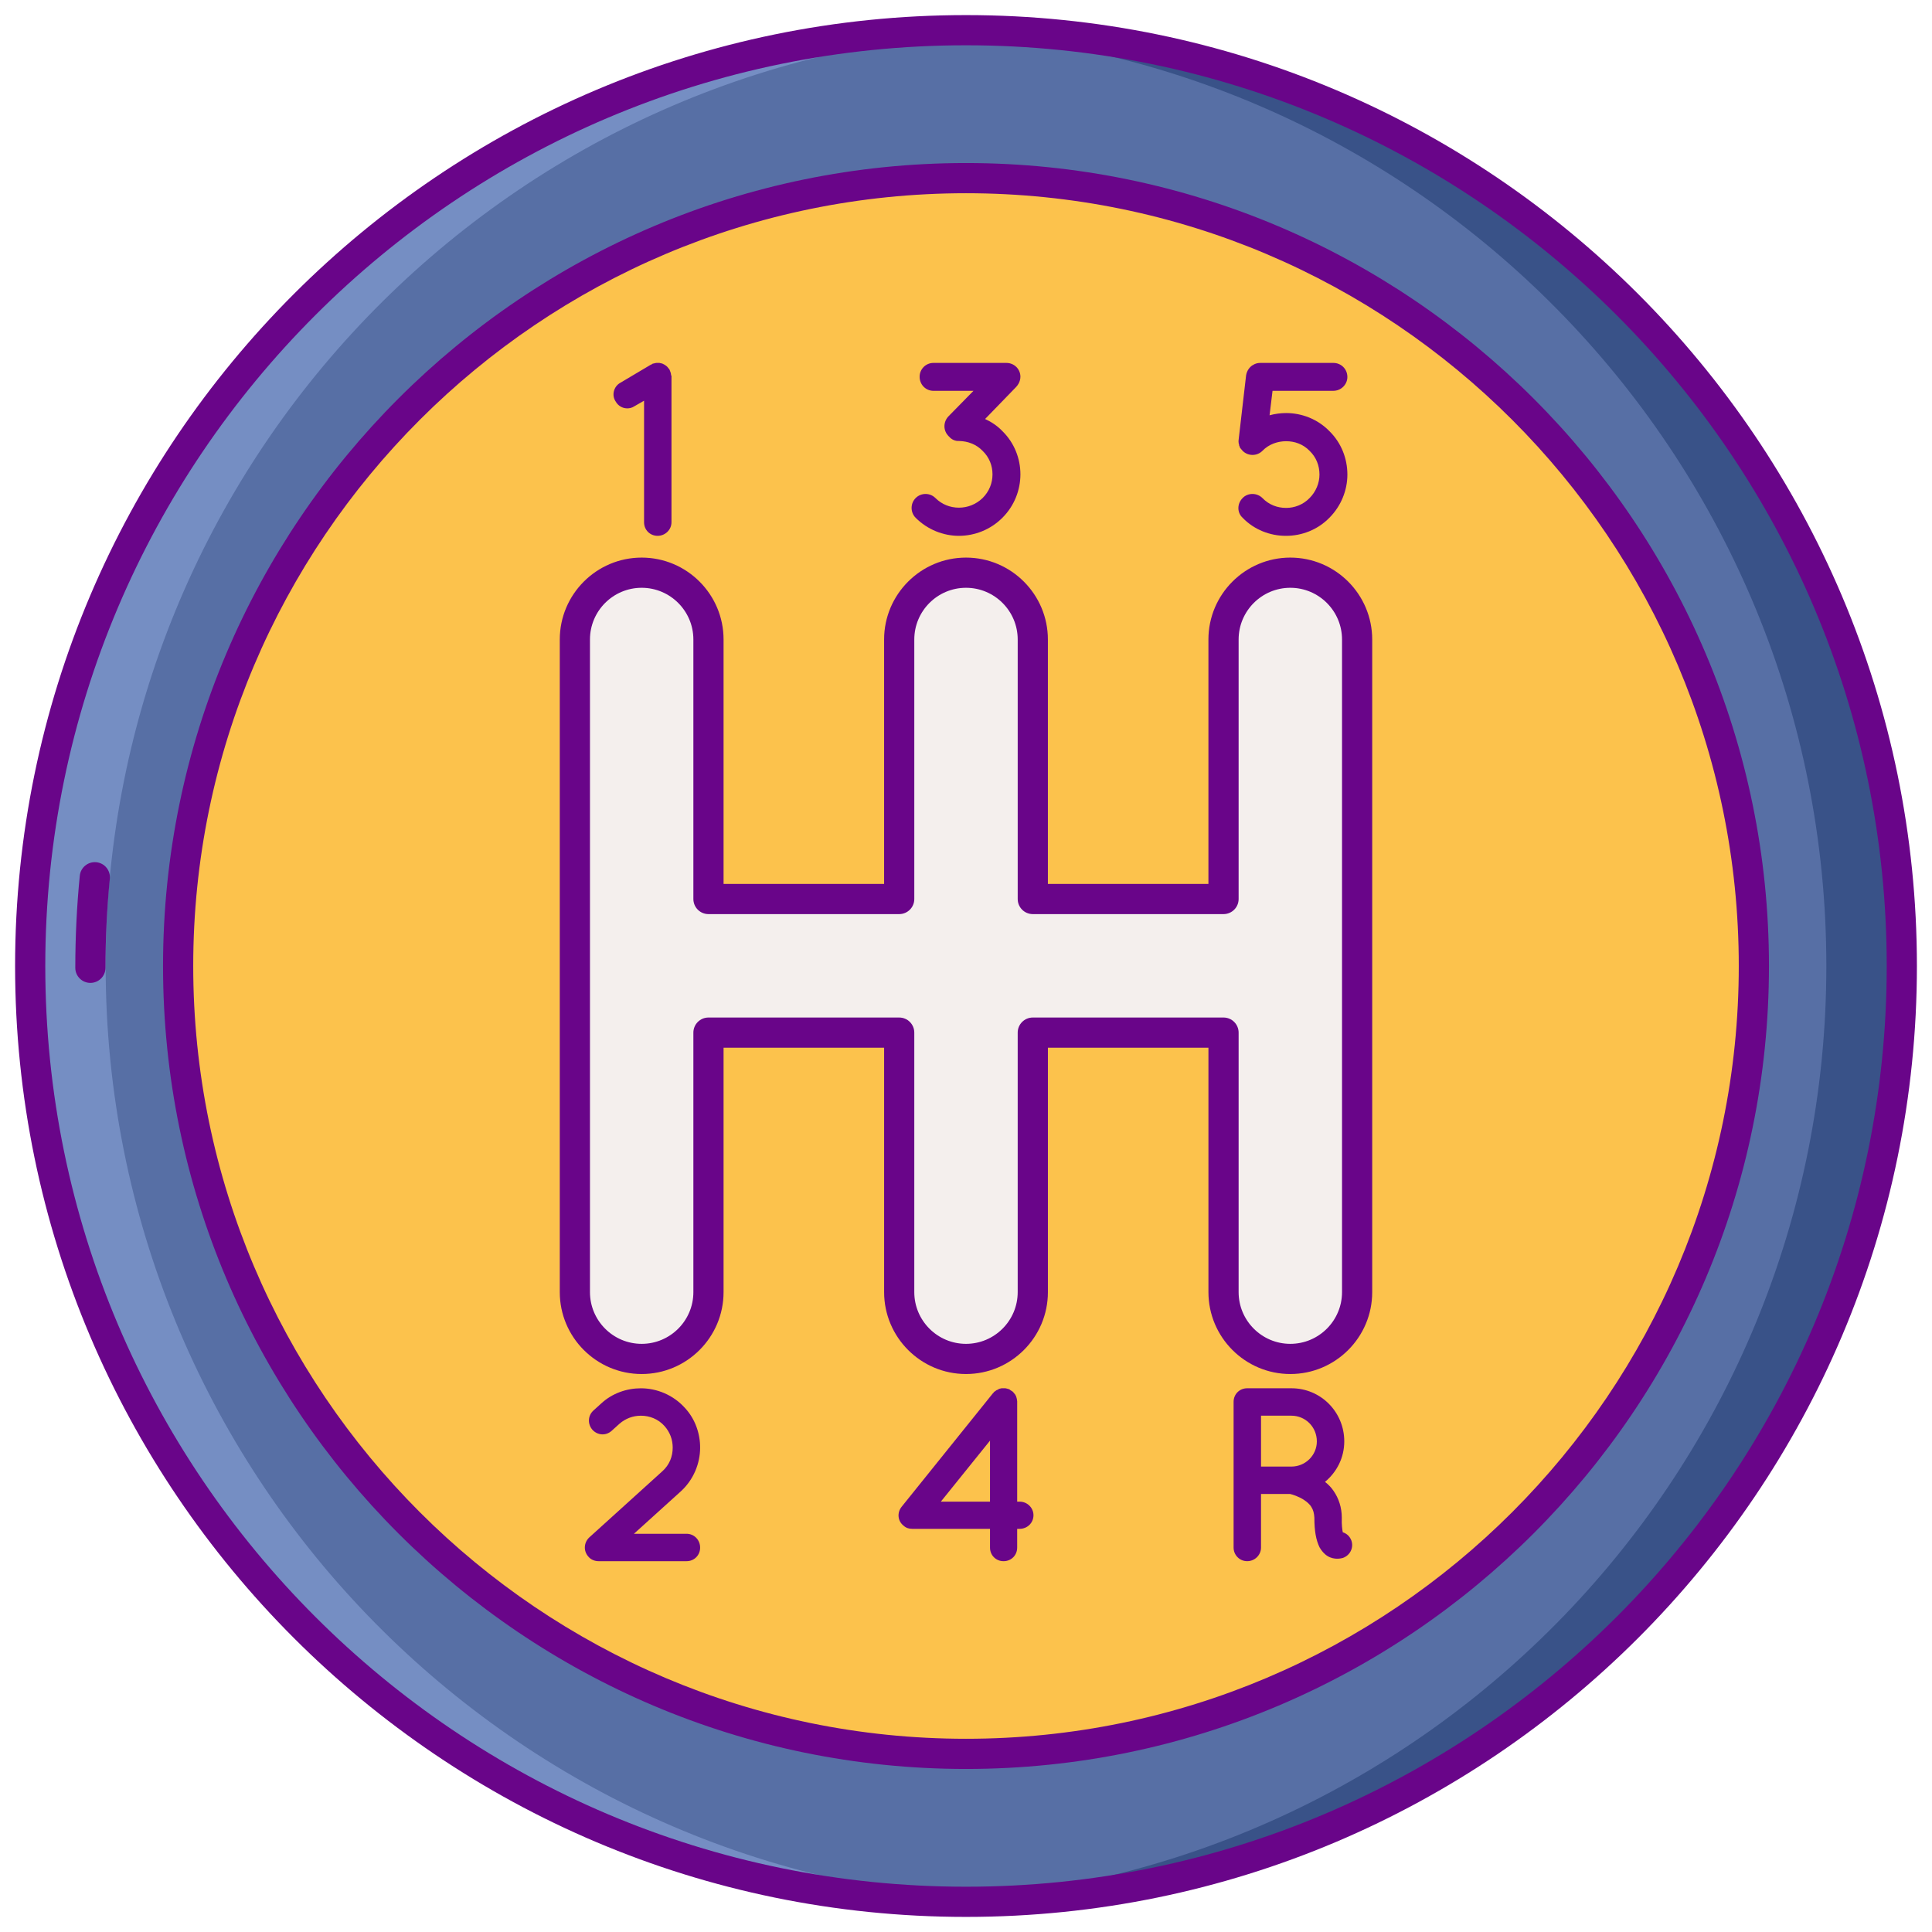
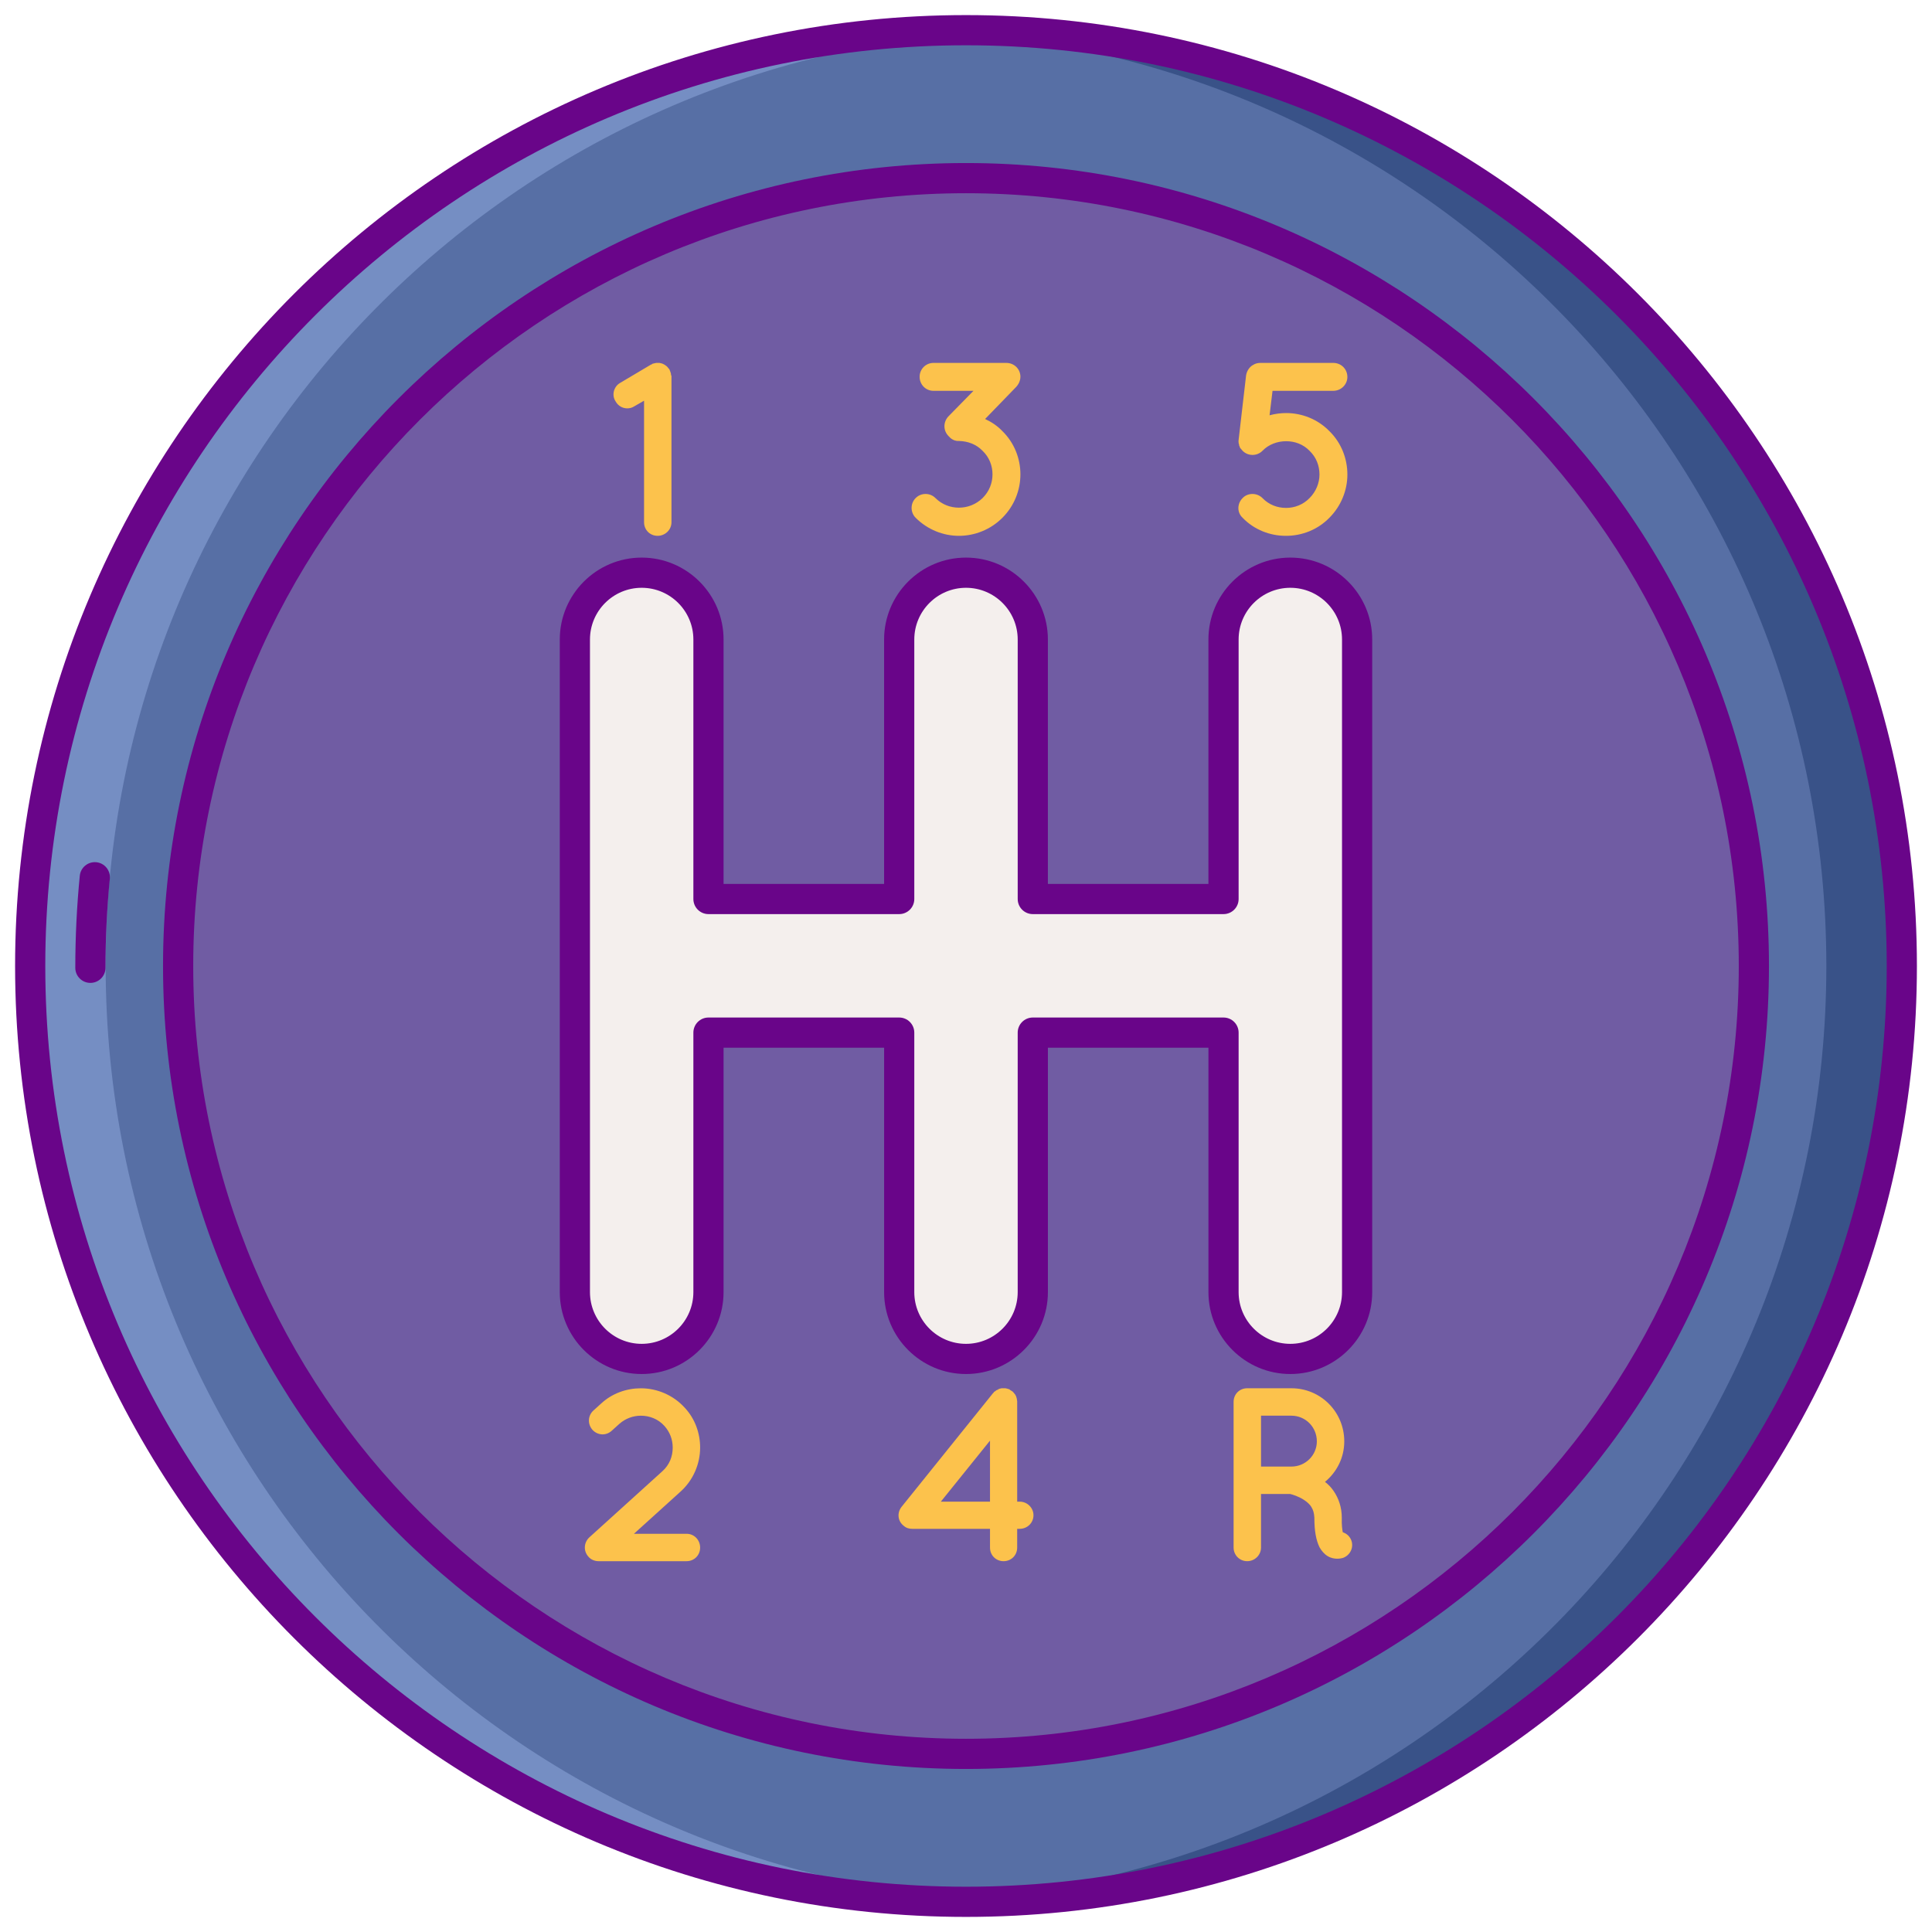
<svg xmlns="http://www.w3.org/2000/svg" viewBox="0 0 256 256" width="64px" height="64px">
  <circle cx="128" cy="128" r="124" fill="#576fa5" />
  <path fill="#758ec3" d="M14,128C14,61.192,66.836,6.734,133,4.109C131.341,4.043,129.675,4,128,4C59.517,4,4,59.517,4,128 s55.517,124,124,124c1.675,0,3.341-0.043,5-0.109C66.836,249.266,14,194.808,14,128z" />
  <path fill="#395288" d="M242,128c0,66.808-52.836,121.266-119,123.891c1.659,0.066,3.324,0.109,5,0.109c68.483,0,124-55.517,124-124 S196.483,4,128,4c-1.676,0-3.341,0.043-5,0.109C189.164,6.734,242,61.192,242,128z" />
-   <circle cx="128" cy="128" r="104.397" fill="#fcc24c" />
+   <circle cx="128" cy="128" r="104.397" fill="#705ca3" />
  <path fill="#f4efed" d="M170.975,75.886c-4.888,0-8.851,3.963-8.851,8.851v34.387h-25.272V84.737c0-4.888-3.963-8.851-8.851-8.851 c-4.889,0-8.851,3.963-8.851,8.851v34.387H93.877V84.737c0-4.888-3.963-8.851-8.851-8.851c-4.888,0-8.851,3.963-8.851,8.851 v86.477c0,4.888,3.963,8.851,8.851,8.851c4.889,0,8.851-3.963,8.851-8.851v-34.387h25.272v34.387c0,4.888,3.963,8.851,8.851,8.851 c4.888,0,8.851-3.963,8.851-8.851v-34.387h25.272v34.387c0,4.888,3.963,8.851,8.851,8.851c4.888,0,8.851-3.963,8.851-8.851V84.737 C179.826,79.849,175.863,75.886,170.975,75.886z" />
  <path fill="#690589" d="M128,254C58.523,254,2,197.477,2,128S58.523,2,128,2s126,56.523,126,126S197.477,254,128,254z M128,6 C60.729,6,6,60.729,6,128s54.729,122,122,122s122-54.729,122-122S195.271,6,128,6z" />
  <path fill="#690589" d="M11.977,130.239c-1.104,0-2-0.896-2-2c0-4.071,0.2-8.174,0.595-12.195c0.107-1.1,1.092-1.901,2.186-1.795 c1.099,0.107,1.903,1.086,1.795,2.186c-0.382,3.892-0.575,7.863-0.575,11.805C13.977,129.344,13.081,130.239,11.977,130.239z" />
  <path fill="#690589" d="M128,234.397c-58.668,0-106.397-47.729-106.397-106.397S69.332,21.603,128,21.603S234.397,69.332,234.397,128 S186.668,234.397,128,234.397z M128,25.603C71.538,25.603,25.603,71.538,25.603,128S71.538,230.397,128,230.397 S230.397,184.462,230.397,128S184.462,25.603,128,25.603z" />
  <path fill="#690589" d="M170.975,182.065c-5.983,0-10.851-4.868-10.851-10.852v-32.387h-21.272v32.387 c0,5.983-4.868,10.852-10.851,10.852s-10.851-4.868-10.851-10.852v-32.387H95.876v32.387c0,5.983-4.868,10.852-10.851,10.852 s-10.851-4.868-10.851-10.852V84.737c0-5.983,4.868-10.852,10.851-10.852s10.851,4.868,10.851,10.852v32.387h21.272V84.737 c0-5.983,4.868-10.852,10.851-10.852s10.851,4.868,10.851,10.852v32.387h21.272V84.737c0-5.983,4.868-10.852,10.851-10.852 s10.851,4.868,10.851,10.852v86.477C181.826,177.197,176.958,182.065,170.975,182.065z M136.851,134.827h25.272 c1.104,0,2,0.896,2,2v34.387c0,3.778,3.073,6.852,6.851,6.852s6.851-3.073,6.851-6.852V84.737c0-3.778-3.073-6.852-6.851-6.852 s-6.851,3.073-6.851,6.852v34.387c0,1.104-0.896,2-2,2h-25.272c-1.104,0-2-0.896-2-2V84.737c0-3.778-3.073-6.852-6.851-6.852 s-6.851,3.073-6.851,6.852v34.387c0,1.104-0.896,2-2,2H93.876c-1.104,0-2-0.896-2-2V84.737c0-3.778-3.073-6.852-6.851-6.852 s-6.851,3.073-6.851,6.852v86.477c0,3.778,3.073,6.852,6.851,6.852s6.851-3.073,6.851-6.852v-34.387c0-1.104,0.896-2,2-2h25.272 c1.104,0,2,0.896,2,2v34.387c0,3.778,3.073,6.852,6.851,6.852s6.851-3.073,6.851-6.852v-34.387 C134.851,135.723,135.747,134.827,136.851,134.827z" />
-   <path fill="#690589" d="M88.974,49.888V69.2c0,1.015-0.851,1.801-1.833,1.801c-1.015,0-1.8-0.786-1.8-1.801V53.096l-1.31,0.752 c-0.295,0.196-0.622,0.262-0.917,0.262c-0.622,0-1.211-0.327-1.538-0.916c-0.557-0.818-0.262-1.964,0.589-2.455l4.026-2.389 c0.033-0.033,0.098-0.033,0.131-0.065c0.066,0,0.098-0.066,0.164-0.099c0.065,0,0.131-0.033,0.196-0.033 c0.033-0.033,0.098-0.033,0.131-0.033c0.065-0.033,0.163-0.033,0.229-0.033c0.033,0,0.066,0,0.098,0h0.033 c0.098,0,0.164,0,0.229,0c0.033,0.033,0.098,0.033,0.131,0.033c0.098,0,0.131,0.033,0.196,0.065c0.033,0,0.098,0,0.131,0.033 c0.098,0.066,0.131,0.099,0.196,0.099c0.033,0.033,0.065,0.065,0.131,0.098c0.033,0.033,0.098,0.065,0.131,0.099 c0.066,0.033,0.098,0.098,0.131,0.13c0.033,0.033,0.066,0.066,0.098,0.131c0.033,0.033,0.098,0.098,0.131,0.131l0.033,0.065 c0,0.033,0.033,0.065,0.033,0.098c0.033,0.066,0.066,0.099,0.066,0.164c0.033,0.065,0.033,0.131,0.065,0.164 c0,0.065,0.033,0.131,0.033,0.164c0,0.098,0,0.163,0.065,0.229C88.974,49.822,88.974,49.855,88.974,49.888z" />
-   <path fill="#690589" d="M132.82,57.123c1.604,1.571,2.39,3.666,2.39,5.728s-0.786,4.157-2.39,5.76 c-1.571,1.572-3.666,2.39-5.761,2.39c-2.062,0-4.157-0.818-5.728-2.39c-0.72-0.72-0.72-1.898,0-2.618 c0.72-0.721,1.898-0.721,2.619,0c0.851,0.851,1.964,1.276,3.11,1.276c1.146,0,2.258-0.425,3.142-1.276 c0.884-0.884,1.309-1.997,1.309-3.142c0-1.146-0.426-2.259-1.309-3.11c-0.851-0.884-1.964-1.277-3.11-1.309 c-0.524,0.033-1.015-0.196-1.342-0.589c-0.033,0-0.033,0-0.033-0.033c-0.753-0.721-0.753-1.866-0.066-2.619l3.339-3.404h-5.302 c-1.015,0-1.833-0.818-1.833-1.866c0-1.015,0.818-1.833,1.833-1.833h9.656c1.048,0,1.866,0.818,1.866,1.833 c0,0.328-0.098,0.622-0.229,0.884c-0.098,0.164-0.197,0.328-0.327,0.459l-4.124,4.255C131.38,55.911,132.165,56.435,132.82,57.123 z" />
-   <path fill="#690589" d="M176.146,57.122c1.604,1.571,2.389,3.666,2.389,5.761c0,2.062-0.818,4.157-2.389,5.729 C174.575,70.215,172.48,71,170.418,71c-0.066,0-0.066,0-0.066,0c-2.029,0-4.157-0.786-5.695-2.389 c-0.753-0.688-0.753-1.866,0-2.619c0.687-0.72,1.898-0.72,2.619,0c0.851,0.884,1.964,1.309,3.142,1.309 c1.113,0,2.258-0.425,3.11-1.309c0.851-0.851,1.309-1.996,1.309-3.11c0-1.178-0.425-2.291-1.309-3.142 c-0.852-0.884-1.964-1.277-3.11-1.277c-1.113,0-2.291,0.393-3.142,1.277c-0.72,0.721-1.898,0.721-2.619,0 c-0.131-0.13-0.229-0.294-0.36-0.425c0-0.065,0-0.098-0.033-0.098c0-0.066-0.033-0.131-0.065-0.164 c0-0.099-0.033-0.164-0.033-0.229c0-0.033-0.033-0.033-0.033-0.065c-0.033-0.196-0.033-0.393,0-0.557l0.982-8.478 c0.098-0.556,0.393-1.014,0.818-1.309c0.066-0.033,0.098-0.033,0.131-0.065c0.033-0.033,0.066-0.033,0.098-0.065 c0.262-0.131,0.524-0.197,0.851-0.197h9.656c1.047,0,1.865,0.818,1.865,1.866c0,0.981-0.818,1.832-1.865,1.832h-8.052 l-0.393,3.241c0.72-0.196,1.473-0.295,2.193-0.295C172.48,54.732,174.575,55.518,176.146,57.122z" />
-   <path fill="#690589" d="M92.771,205.065c0,1.015-0.786,1.801-1.801,1.801H79.383c0,0,0,0-0.033,0h-0.033 c-0.491,0-1.015-0.196-1.342-0.589c-0.687-0.752-0.622-1.866,0.098-2.553l9.689-8.772c0.949-0.851,1.375-1.964,1.375-3.142 c0-1.047-0.36-2.03-1.08-2.847c-0.851-0.95-1.997-1.375-3.142-1.375c-1.015,0-2.03,0.36-2.848,1.08l-1.014,0.917 c-0.753,0.687-1.866,0.621-2.553-0.131c-0.655-0.753-0.622-1.866,0.131-2.553l1.014-0.917c1.473-1.374,3.405-2.029,5.27-2.029 c2.127,0,4.288,0.884,5.826,2.585c1.375,1.473,2.03,3.404,2.03,5.27c0,2.127-0.884,4.288-2.586,5.827l-6.186,5.597h6.972 C91.985,203.232,92.771,204.051,92.771,205.065z" />
-   <path fill="#690589" d="M136.941,200.777c0,1.015-0.818,1.801-1.833,1.801h-0.327v2.487c0,1.015-0.786,1.801-1.8,1.801 c-1.015,0-1.8-0.786-1.8-1.801v-2.487h-10.245h-0.033h-0.033c-0.393,0-0.785-0.099-1.113-0.393 c-0.818-0.622-0.916-1.736-0.294-2.52l12.111-15.057c0.033,0,0.033-0.033,0.066-0.066c0.033-0.033,0.065-0.065,0.098-0.13 c0.098-0.033,0.131-0.066,0.163-0.099c0.033-0.033,0.098-0.065,0.131-0.098c0.065-0.033,0.098-0.065,0.196-0.065 c0.033-0.066,0.065-0.099,0.131-0.099c0.033-0.033,0.098-0.033,0.196-0.065c0.033,0,0.098,0,0.131-0.033c0.065,0,0.163,0,0.229,0 c0,0,0.033,0,0.066,0c0.033,0,0.033,0,0.065,0c0.066,0,0.164,0,0.197,0c0.066,0.033,0.098,0.033,0.164,0.033 c0.033,0.033,0.131,0.033,0.196,0.065c0.033,0,0.098,0.033,0.131,0.033c0.065,0.066,0.131,0.099,0.163,0.131 c0.066,0.033,0.098,0.065,0.164,0.098c0,0,0.033,0,0.033,0.033c0.033,0,0.098,0.033,0.098,0.066 c0.066,0.065,0.098,0.098,0.131,0.13c0.033,0.034,0.065,0.099,0.098,0.131c0.033,0.033,0.066,0.065,0.131,0.164 c0,0.033,0.033,0.098,0.065,0.13c0.033,0.066,0.033,0.099,0.066,0.196c0,0.034,0.033,0.099,0.033,0.131 c0.033,0.065,0.033,0.099,0.033,0.197c0,0.065,0.033,0.098,0.033,0.164c0,0.033,0,0.065,0,0.098v13.224h0.327 C136.123,198.976,136.941,199.795,136.941,200.777z M131.18,190.892l-6.514,8.084h6.514V190.892z" />
-   <path fill="#690589" d="M179.072,204.148c0.327,0.95-0.197,1.964-1.146,2.291c-0.131,0.033-0.393,0.098-0.72,0.098c0,0,0,0-0.033,0 c-0.327,0-0.818-0.065-1.277-0.359c-0.426-0.262-0.786-0.688-1.047-1.146c-0.458-0.949-0.688-2.128-0.688-3.928 c-0.033-0.621-0.163-1.047-0.392-1.407c-0.197-0.36-0.589-0.688-0.982-0.95c-0.687-0.458-1.538-0.72-1.833-0.785h-3.863v7.102 c0,0.982-0.818,1.801-1.833,1.801c-1.014,0-1.8-0.818-1.8-1.801v-19.312c0-1.015,0.786-1.8,1.8-1.8c0,0,0,0,0.033,0h5.826 c3.895,0,7.005,3.142,7.005,7.037c0,2.161-0.982,4.059-2.553,5.368c0.425,0.327,0.818,0.72,1.146,1.211 c0.655,0.949,1.08,2.16,1.08,3.534c-0.033,0.982,0.066,1.604,0.131,1.932C178.45,203.199,178.875,203.592,179.072,204.148z M174.489,190.99c0-1.898-1.506-3.404-3.371-3.404h-4.026v6.743h4.026C172.983,194.329,174.489,192.823,174.489,190.99z" />
+   <path fill="#FCC24C" d="M88.974,49.888V69.2c0,1.015-0.851,1.801-1.833,1.801c-1.015,0-1.8-0.786-1.8-1.801V53.096l-1.31,0.752 c-0.295,0.196-0.622,0.262-0.917,0.262c-0.622,0-1.211-0.327-1.538-0.916c-0.557-0.818-0.262-1.964,0.589-2.455l4.026-2.389 c0.033-0.033,0.098-0.033,0.131-0.065c0.066,0,0.098-0.066,0.164-0.099c0.065,0,0.131-0.033,0.196-0.033 c0.033-0.033,0.098-0.033,0.131-0.033c0.065-0.033,0.163-0.033,0.229-0.033c0.033,0,0.066,0,0.098,0h0.033 c0.098,0,0.164,0,0.229,0c0.033,0.033,0.098,0.033,0.131,0.033c0.098,0,0.131,0.033,0.196,0.065c0.033,0,0.098,0,0.131,0.033 c0.098,0.066,0.131,0.099,0.196,0.099c0.033,0.033,0.065,0.065,0.131,0.098c0.033,0.033,0.098,0.065,0.131,0.099 c0.066,0.033,0.098,0.098,0.131,0.13c0.033,0.033,0.066,0.066,0.098,0.131c0.033,0.033,0.098,0.098,0.131,0.131l0.033,0.065 c0,0.033,0.033,0.065,0.033,0.098c0.033,0.066,0.066,0.099,0.066,0.164c0.033,0.065,0.033,0.131,0.065,0.164 c0,0.065,0.033,0.131,0.033,0.164c0,0.098,0,0.163,0.065,0.229C88.974,49.822,88.974,49.855,88.974,49.888z" />
+   <path fill="#FCC24C" d="M132.82,57.123c1.604,1.571,2.39,3.666,2.39,5.728s-0.786,4.157-2.39,5.76 c-1.571,1.572-3.666,2.39-5.761,2.39c-2.062,0-4.157-0.818-5.728-2.39c-0.72-0.72-0.72-1.898,0-2.618 c0.72-0.721,1.898-0.721,2.619,0c0.851,0.851,1.964,1.276,3.11,1.276c1.146,0,2.258-0.425,3.142-1.276 c0.884-0.884,1.309-1.997,1.309-3.142c0-1.146-0.426-2.259-1.309-3.11c-0.851-0.884-1.964-1.277-3.11-1.309 c-0.524,0.033-1.015-0.196-1.342-0.589c-0.033,0-0.033,0-0.033-0.033c-0.753-0.721-0.753-1.866-0.066-2.619l3.339-3.404h-5.302 c-1.015,0-1.833-0.818-1.833-1.866c0-1.015,0.818-1.833,1.833-1.833h9.656c1.048,0,1.866,0.818,1.866,1.833 c0,0.328-0.098,0.622-0.229,0.884c-0.098,0.164-0.197,0.328-0.327,0.459l-4.124,4.255C131.38,55.911,132.165,56.435,132.82,57.123 z" />
+   <path fill="#FCC24C" d="M176.146,57.122c1.604,1.571,2.389,3.666,2.389,5.761c0,2.062-0.818,4.157-2.389,5.729 C174.575,70.215,172.48,71,170.418,71c-0.066,0-0.066,0-0.066,0c-2.029,0-4.157-0.786-5.695-2.389 c-0.753-0.688-0.753-1.866,0-2.619c0.687-0.72,1.898-0.72,2.619,0c0.851,0.884,1.964,1.309,3.142,1.309 c1.113,0,2.258-0.425,3.11-1.309c0.851-0.851,1.309-1.996,1.309-3.11c0-1.178-0.425-2.291-1.309-3.142 c-0.852-0.884-1.964-1.277-3.11-1.277c-1.113,0-2.291,0.393-3.142,1.277c-0.72,0.721-1.898,0.721-2.619,0 c-0.131-0.13-0.229-0.294-0.36-0.425c0-0.065,0-0.098-0.033-0.098c0-0.066-0.033-0.131-0.065-0.164 c0-0.099-0.033-0.164-0.033-0.229c0-0.033-0.033-0.033-0.033-0.065c-0.033-0.196-0.033-0.393,0-0.557l0.982-8.478 c0.098-0.556,0.393-1.014,0.818-1.309c0.066-0.033,0.098-0.033,0.131-0.065c0.033-0.033,0.066-0.033,0.098-0.065 c0.262-0.131,0.524-0.197,0.851-0.197h9.656c1.047,0,1.865,0.818,1.865,1.866c0,0.981-0.818,1.832-1.865,1.832h-8.052 l-0.393,3.241c0.72-0.196,1.473-0.295,2.193-0.295C172.48,54.732,174.575,55.518,176.146,57.122z" />
+   <path fill="#FCC24C" d="M92.771,205.065c0,1.015-0.786,1.801-1.801,1.801H79.383c0,0,0,0-0.033,0h-0.033 c-0.491,0-1.015-0.196-1.342-0.589c-0.687-0.752-0.622-1.866,0.098-2.553l9.689-8.772c0.949-0.851,1.375-1.964,1.375-3.142 c0-1.047-0.36-2.03-1.08-2.847c-0.851-0.95-1.997-1.375-3.142-1.375c-1.015,0-2.03,0.36-2.848,1.08l-1.014,0.917 c-0.753,0.687-1.866,0.621-2.553-0.131c-0.655-0.753-0.622-1.866,0.131-2.553l1.014-0.917c1.473-1.374,3.405-2.029,5.27-2.029 c2.127,0,4.288,0.884,5.826,2.585c1.375,1.473,2.03,3.404,2.03,5.27c0,2.127-0.884,4.288-2.586,5.827l-6.186,5.597h6.972 C91.985,203.232,92.771,204.051,92.771,205.065z" />
+   <path fill="#FCC24C" d="M136.941,200.777c0,1.015-0.818,1.801-1.833,1.801h-0.327v2.487c0,1.015-0.786,1.801-1.8,1.801 c-1.015,0-1.8-0.786-1.8-1.801v-2.487h-10.245h-0.033h-0.033c-0.393,0-0.785-0.099-1.113-0.393 c-0.818-0.622-0.916-1.736-0.294-2.52l12.111-15.057c0.033,0,0.033-0.033,0.066-0.066c0.033-0.033,0.065-0.065,0.098-0.13 c0.098-0.033,0.131-0.066,0.163-0.099c0.033-0.033,0.098-0.065,0.131-0.098c0.065-0.033,0.098-0.065,0.196-0.065 c0.033-0.066,0.065-0.099,0.131-0.099c0.033-0.033,0.098-0.033,0.196-0.065c0.033,0,0.098,0,0.131-0.033c0.065,0,0.163,0,0.229,0 c0,0,0.033,0,0.066,0c0.033,0,0.033,0,0.065,0c0.066,0,0.164,0,0.197,0c0.066,0.033,0.098,0.033,0.164,0.033 c0.033,0.033,0.131,0.033,0.196,0.065c0.033,0,0.098,0.033,0.131,0.033c0.065,0.066,0.131,0.099,0.163,0.131 c0.066,0.033,0.098,0.065,0.164,0.098c0,0,0.033,0,0.033,0.033c0.033,0,0.098,0.033,0.098,0.066 c0.066,0.065,0.098,0.098,0.131,0.13c0.033,0.034,0.065,0.099,0.098,0.131c0.033,0.033,0.066,0.065,0.131,0.164 c0,0.033,0.033,0.098,0.065,0.13c0.033,0.066,0.033,0.099,0.066,0.196c0,0.034,0.033,0.099,0.033,0.131 c0.033,0.065,0.033,0.099,0.033,0.197c0,0.065,0.033,0.098,0.033,0.164c0,0.033,0,0.065,0,0.098v13.224h0.327 C136.123,198.976,136.941,199.795,136.941,200.777z M131.18,190.892l-6.514,8.084h6.514V190.892z" />
+   <path fill="#FCC24C" d="M179.072,204.148c0.327,0.95-0.197,1.964-1.146,2.291c-0.131,0.033-0.393,0.098-0.72,0.098c0,0,0,0-0.033,0 c-0.327,0-0.818-0.065-1.277-0.359c-0.426-0.262-0.786-0.688-1.047-1.146c-0.458-0.949-0.688-2.128-0.688-3.928 c-0.033-0.621-0.163-1.047-0.392-1.407c-0.197-0.36-0.589-0.688-0.982-0.95c-0.687-0.458-1.538-0.72-1.833-0.785h-3.863v7.102 c0,0.982-0.818,1.801-1.833,1.801c-1.014,0-1.8-0.818-1.8-1.801v-19.312c0-1.015,0.786-1.8,1.8-1.8c0,0,0,0,0.033,0h5.826 c3.895,0,7.005,3.142,7.005,7.037c0,2.161-0.982,4.059-2.553,5.368c0.425,0.327,0.818,0.72,1.146,1.211 c0.655,0.949,1.08,2.16,1.08,3.534c-0.033,0.982,0.066,1.604,0.131,1.932C178.45,203.199,178.875,203.592,179.072,204.148z M174.489,190.99c0-1.898-1.506-3.404-3.371-3.404h-4.026v6.743h4.026C172.983,194.329,174.489,192.823,174.489,190.99z" />
</svg>
